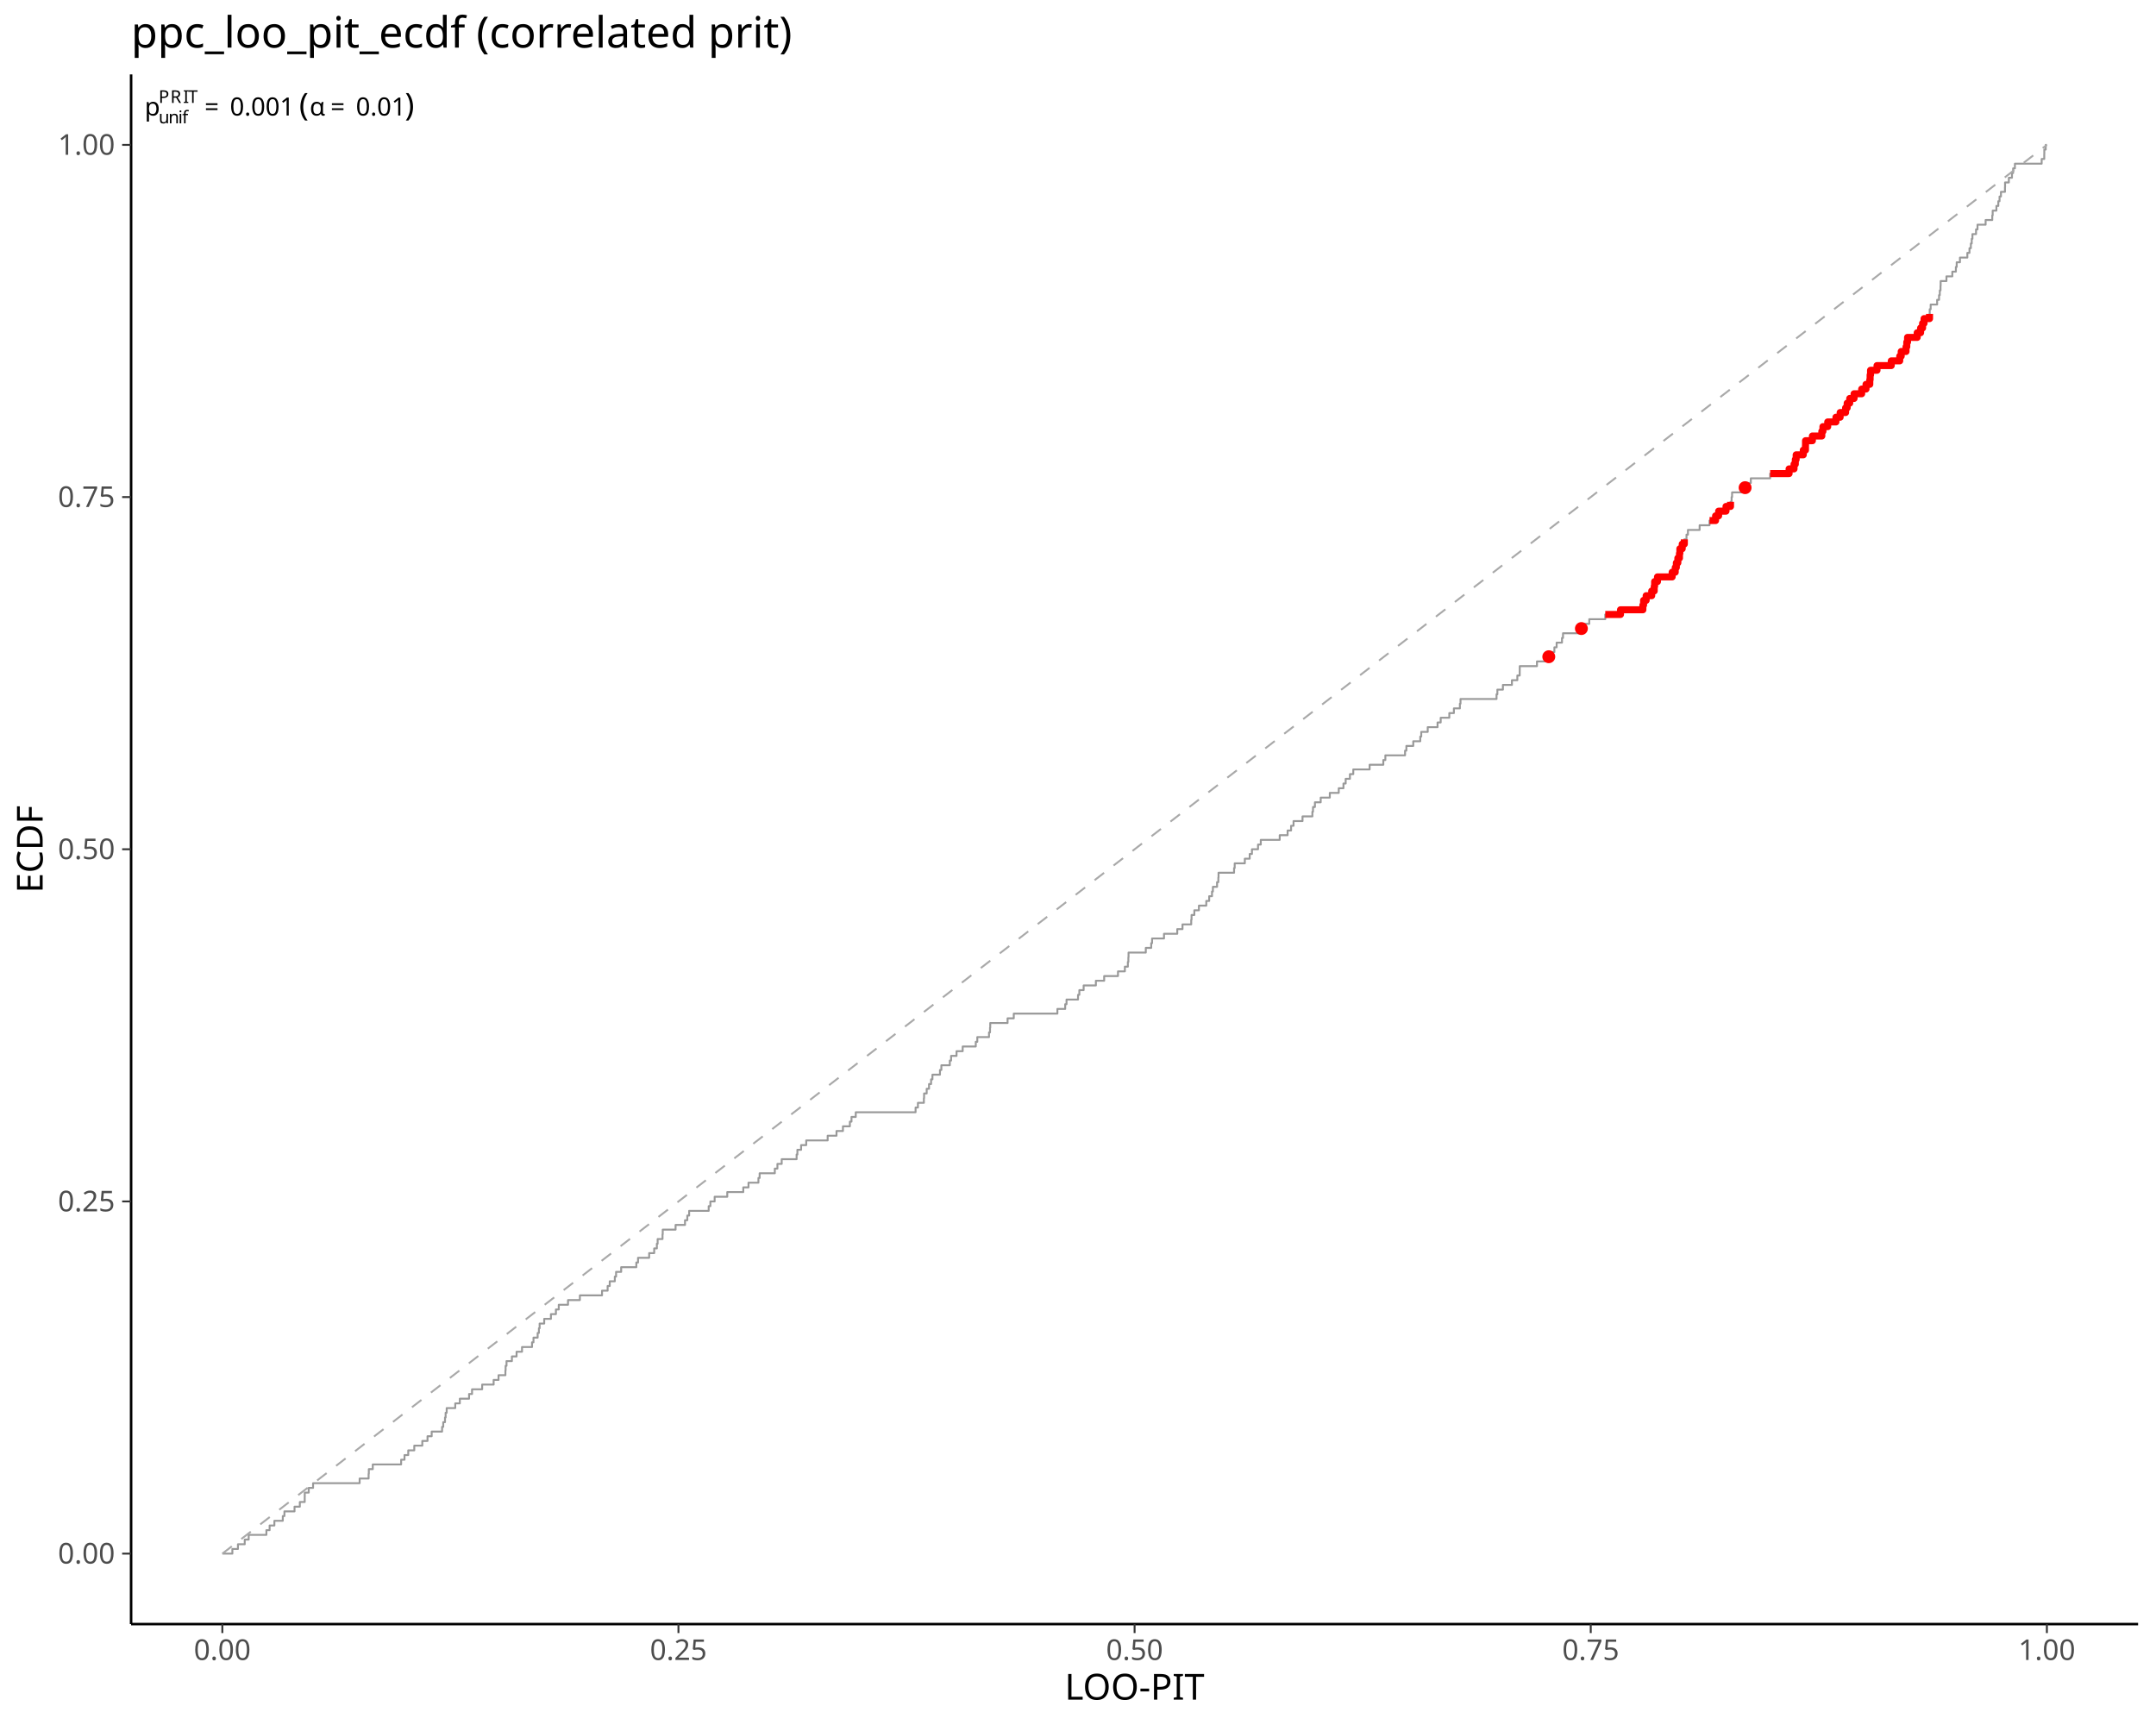
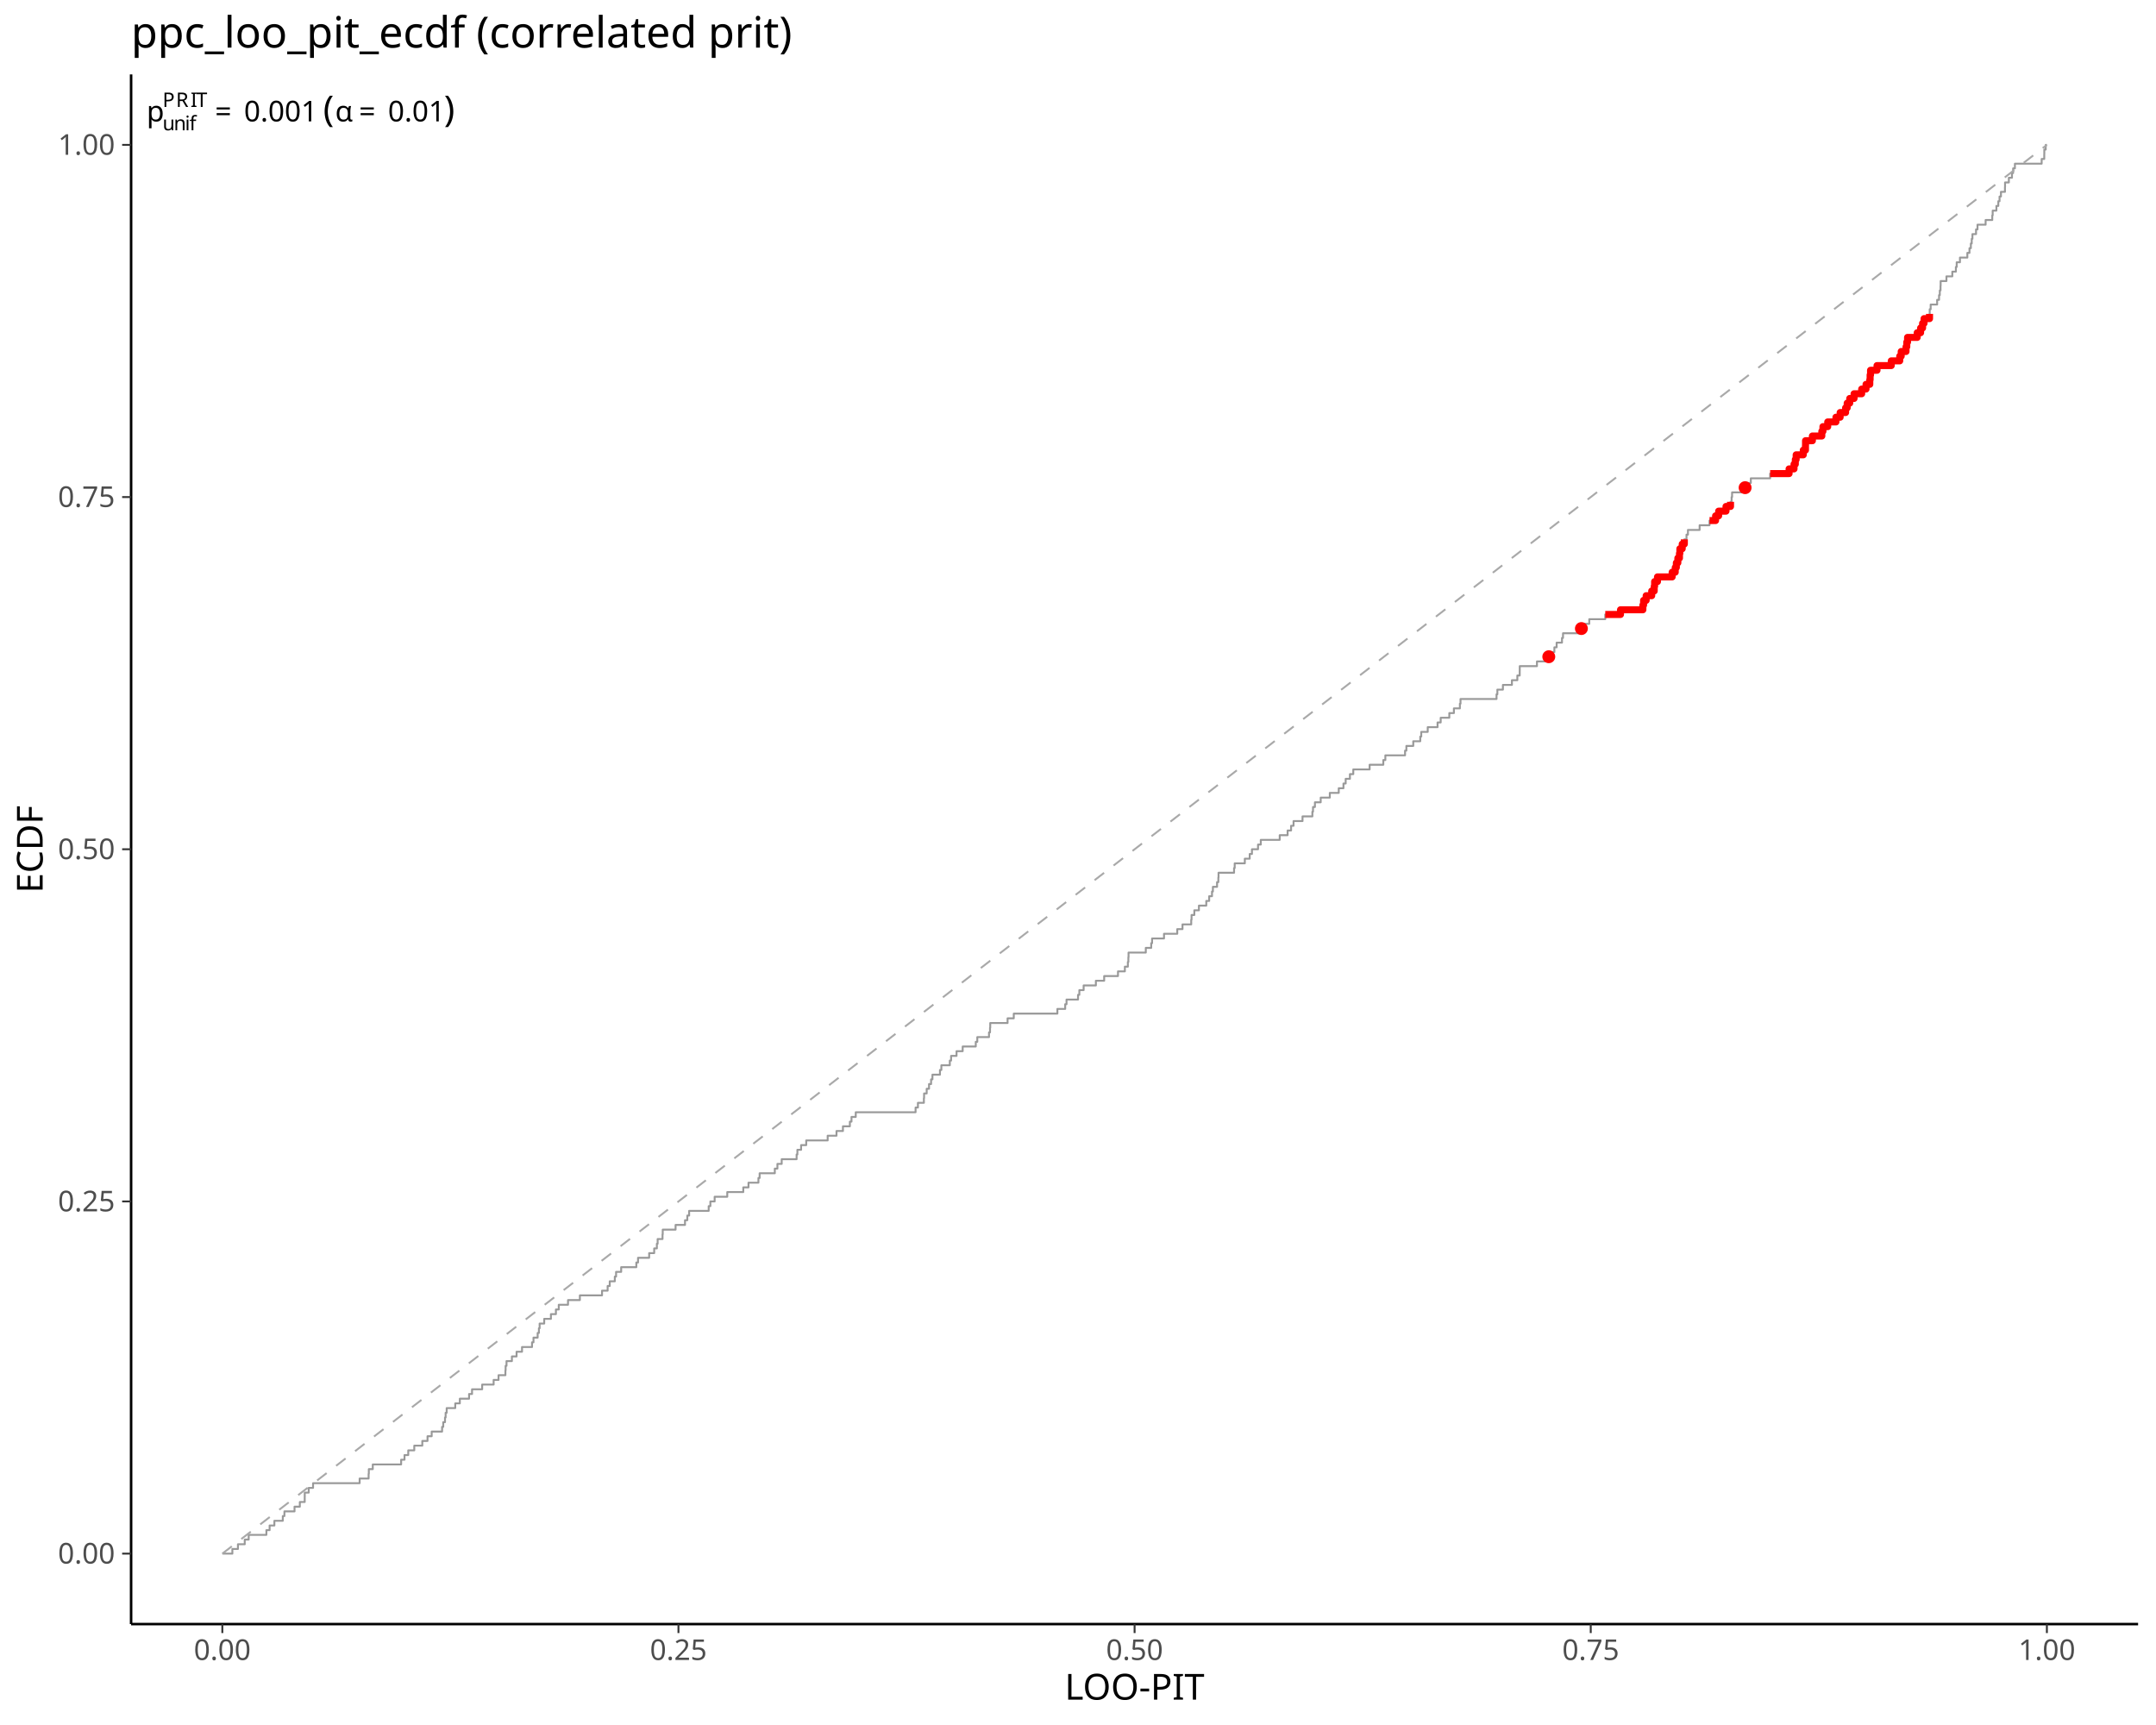
<svg xmlns="http://www.w3.org/2000/svg" class="svglite" data-engine-version="2.0" width="720.00pt" height="576.00pt" viewBox="0 0 720.00 576.00">
  <defs>
    <style type="text/css">
    .svglite line, .svglite polyline, .svglite polygon, .svglite path, .svglite rect, .svglite circle {
      fill: none;
      stroke: #000000;
      stroke-linecap: round;
      stroke-linejoin: round;
      stroke-miterlimit: 10.00;
    }
  </style>
  </defs>
  <rect width="100%" height="100%" style="stroke: none; fill: #FFFFFF;" />
  <defs>
    <clipPath id="cpMC4wMHw3MjAuMDB8MC4wMHw1NzYuMDA=">
      <rect x="0.00" y="0.00" width="720.00" height="576.00" />
    </clipPath>
  </defs>
  <g clip-path="url(#cpMC4wMHw3MjAuMDB8MC4wMHw1NzYuMDA=)">
</g>
  <defs>
    <clipPath id="cpNDMuNzh8NzE0LjAyfDI0Ljg1fDU0Mi4zMA==">
      <rect x="43.78" y="24.85" width="670.24" height="517.45" />
    </clipPath>
  </defs>
  <g clip-path="url(#cpNDMuNzh8NzE0LjAyfDI0Ljg1fDU0Mi4zMA==)">
    <polyline points="74.25,518.78 76.28,518.78 76.28,518.78 77.60,518.78 77.60,517.22 78.32,517.22 78.32,517.22 79.46,517.22 79.46,515.65 80.36,515.65 80.36,515.65 81.73,515.65 81.73,514.08 82.40,514.08 82.40,514.08 83.05,514.08 83.05,512.51 84.44,512.51 84.44,512.51 86.47,512.51 86.47,512.51 88.51,512.51 88.51,512.51 88.96,512.51 88.96,510.94 90.04,510.94 90.04,509.38 90.55,509.38 90.55,509.38 91.63,509.38 91.63,507.81 92.59,507.81 92.59,507.81 94.44,507.81 94.44,506.24 94.63,506.24 94.63,506.24 94.98,506.24 94.98,504.67 96.66,504.67 96.66,504.67 98.36,504.67 98.36,503.10 98.70,503.10 98.70,503.10 100.13,503.10 100.13,501.54 100.74,501.54 100.74,501.54 101.76,501.54 101.76,499.97 101.77,499.97 101.77,498.40 102.78,498.40 102.78,498.40 103.10,498.40 103.10,496.83 104.55,496.83 104.55,495.26 104.81,495.26 104.81,495.26 106.85,495.26 106.85,495.26 108.89,495.26 108.89,495.26 110.93,495.26 110.93,495.26 112.97,495.26 112.97,495.26 115.00,495.26 115.00,495.26 117.04,495.26 117.04,495.26 119.08,495.26 119.08,495.26 120.10,495.26 120.10,493.70 121.12,493.70 121.12,493.70 123.10,493.70 123.10,492.13 123.15,492.13 123.15,492.13 123.17,492.13 123.17,490.56 124.49,490.56 124.49,488.99 125.19,488.99 125.19,488.99 127.23,488.99 127.23,488.99 129.27,488.99 129.27,488.99 131.31,488.99 131.31,488.99 133.34,488.99 133.34,488.99 133.96,488.99 133.96,487.42 135.09,487.42 135.09,485.86 135.38,485.86 135.38,485.86 136.34,485.86 136.34,484.29 137.42,484.29 137.42,484.29 138.35,484.29 138.35,482.72 139.46,482.72 139.46,482.72 141.03,482.72 141.03,481.15 141.50,481.15 141.50,481.15 142.77,481.15 142.77,479.58 143.53,479.58 143.53,479.58 144.16,479.58 144.16,478.02 145.57,478.02 145.57,478.02 147.61,478.02 147.61,478.02 147.64,478.02 147.64,476.45 148.02,476.45 148.02,474.88 148.61,474.88 148.61,473.31 148.82,473.31 148.82,471.74 149.17,471.74 149.17,470.18 149.65,470.18 149.65,470.18 151.68,470.18 151.68,470.18 152.03,470.18 152.03,468.61 153.56,468.61 153.56,467.04 153.72,467.04 153.72,467.04 155.76,467.04 155.76,467.04 156.65,467.04 156.65,465.47 157.64,465.47 157.64,463.90 157.80,463.90 157.80,463.90 159.84,463.90 159.84,463.90 161.02,463.90 161.02,462.33 161.87,462.33 161.87,462.33 163.91,462.33 163.91,462.33 164.85,462.33 164.85,460.77 165.95,460.77 165.95,460.77 166.49,460.77 166.49,459.20 167.99,459.20 167.99,459.20 168.78,459.20 168.78,457.63 168.85,457.63 168.85,456.06 169.15,456.06 169.15,454.49 170.02,454.49 170.02,454.49 170.95,454.49 170.95,452.93 172.06,452.93 172.06,452.93 172.51,452.93 172.51,451.36 174.10,451.36 174.10,451.36 174.33,451.36 174.33,449.79 176.14,449.79 176.14,449.79 177.67,449.79 177.67,448.22 178.16,448.22 178.16,446.65 178.18,446.65 178.18,446.65 179.55,446.65 179.55,445.09 179.97,445.09 179.97,443.52 180.21,443.52 180.21,441.95 180.21,441.95 180.21,441.95 181.74,441.95 181.74,440.38 182.25,440.38 182.25,440.38 183.98,440.38 183.98,438.81 184.29,438.81 184.29,438.81 185.65,438.81 185.65,437.25 186.33,437.25 186.33,437.25 186.60,437.25 186.60,435.68 188.37,435.68 188.37,435.68 189.69,435.68 189.69,434.11 190.40,434.11 190.40,434.11 192.44,434.11 192.44,434.11 193.65,434.11 193.65,432.54 194.48,432.54 194.48,432.54 196.52,432.54 196.52,432.54 198.55,432.54 198.55,432.54 200.59,432.54 200.59,432.54 201.05,432.54 201.05,430.97 202.63,430.97 202.63,430.97 202.92,430.97 202.92,429.41 203.62,429.41 203.62,427.84 204.67,427.84 204.67,427.84 205.32,427.84 205.32,426.27 205.74,426.27 205.74,424.70 206.71,424.70 206.71,424.70 207.44,424.70 207.44,423.13 208.74,423.13 208.74,423.13 210.78,423.13 210.78,423.13 212.50,423.13 212.50,421.57 212.82,421.57 212.82,421.57 213.07,421.57 213.07,420.00 214.86,420.00 214.86,420.00 216.79,420.00 216.79,418.43 216.89,418.43 216.89,418.43 218.47,418.43 218.47,416.86 218.93,416.86 218.93,416.86 219.36,416.86 219.36,415.29 219.62,415.29 219.62,413.73 220.97,413.73 220.97,413.73 221.25,413.73 221.25,412.16 221.32,412.16 221.32,410.59 223.01,410.59 223.01,410.59 225.05,410.59 225.05,410.59 225.61,410.59 225.61,409.02 227.08,409.02 227.08,409.02 228.76,409.02 228.76,407.45 229.12,407.45 229.12,407.45 229.53,407.45 229.53,405.89 230.14,405.89 230.14,404.32 231.16,404.32 231.16,404.32 233.20,404.32 233.20,404.32 235.24,404.32 235.24,404.32 236.67,404.32 236.67,402.75 237.23,402.75 237.23,401.18 237.27,401.18 237.27,401.18 238.66,401.18 238.66,399.61 239.31,399.61 239.31,399.61 241.35,399.61 241.35,399.61 242.87,399.61 242.87,398.05 243.39,398.05 243.39,398.05 245.42,398.05 245.42,398.05 247.46,398.05 247.46,398.05 248.22,398.05 248.22,396.48 249.50,396.48 249.50,396.48 249.96,396.48 249.96,394.91 251.54,394.91 251.54,394.91 253.28,394.91 253.28,393.34 253.58,393.34 253.58,393.34 253.68,393.34 253.68,391.77 255.61,391.77 255.61,391.77 257.65,391.77 257.65,391.77 258.75,391.77 258.75,390.21 259.62,390.21 259.62,388.64 259.69,388.64 259.69,388.64 261.05,388.64 261.05,387.07 261.73,387.07 261.73,387.07 263.76,387.07 263.76,387.07 265.80,387.07 265.80,387.07 266.03,387.07 266.03,385.50 266.29,385.50 266.29,383.93 267.53,383.93 267.53,382.37 267.84,382.37 267.84,382.37 269.24,382.37 269.24,380.80 269.88,380.80 269.88,380.80 271.92,380.80 271.92,380.80 273.95,380.80 273.95,380.80 275.99,380.80 275.99,380.80 276.40,380.80 276.40,379.23 278.03,379.23 278.03,379.23 279.35,379.23 279.35,377.66 280.07,377.66 280.07,377.66 281.50,377.66 281.50,376.09 282.11,376.09 282.11,376.09 283.82,376.09 283.82,374.53 284.14,374.53 284.14,374.53 284.36,374.53 284.36,372.96 285.78,372.96 285.78,371.39 286.18,371.39 286.18,371.39 288.22,371.39 288.22,371.39 290.26,371.39 290.26,371.39 292.29,371.39 292.29,371.39 294.33,371.39 294.33,371.39 296.37,371.39 296.37,371.39 298.41,371.39 298.41,371.39 300.45,371.39 300.45,371.39 302.48,371.39 302.48,371.39 304.52,371.39 304.52,371.39 305.76,371.39 305.76,369.82 306.54,369.82 306.54,368.25 306.56,368.25 306.56,368.25 308.53,368.25 308.53,366.69 308.60,366.69 308.60,366.69 308.60,366.69 308.60,365.12 309.47,365.12 309.47,363.55 310.25,363.55 310.25,361.98 310.63,361.98 310.63,361.98 310.94,361.98 310.94,360.41 311.39,360.41 311.39,358.85 312.67,358.85 312.67,358.85 313.90,358.85 313.90,357.28 314.37,357.28 314.37,355.71 314.71,355.71 314.71,355.71 316.75,355.71 316.75,355.71 317.19,355.71 317.19,354.14 317.62,354.14 317.62,352.57 318.79,352.57 318.79,352.57 319.44,352.57 319.44,351.00 320.82,351.00 320.82,351.00 321.49,351.00 321.49,349.44 322.86,349.44 322.86,349.44 324.90,349.44 324.90,349.44 325.86,349.44 325.86,347.87 326.37,347.87 326.37,346.30 326.94,346.30 326.94,346.30 328.98,346.30 328.98,346.30 330.28,346.30 330.28,344.73 330.62,344.73 330.62,343.16 330.69,343.16 330.69,341.60 331.01,341.60 331.01,341.60 333.05,341.60 333.05,341.60 335.09,341.60 335.09,341.60 336.48,341.60 336.48,340.03 337.13,340.03 337.13,340.03 338.55,340.03 338.55,338.46 339.16,338.46 339.16,338.46 341.20,338.46 341.20,338.46 343.24,338.46 343.24,338.46 345.28,338.46 345.28,338.46 347.32,338.46 347.32,338.46 349.35,338.46 349.35,338.46 351.39,338.46 351.39,338.46 353.12,338.46 353.12,336.89 353.43,336.89 353.43,336.89 355.47,336.89 355.47,336.89 355.72,336.89 355.72,335.32 356.17,335.32 356.17,333.76 357.50,333.76 357.50,333.76 359.54,333.76 359.54,333.76 360.01,333.76 360.01,332.19 360.45,332.19 360.45,330.62 361.58,330.62 361.58,330.62 361.88,330.62 361.88,329.05 363.62,329.05 363.62,329.05 365.66,329.05 365.66,329.05 365.97,329.05 365.97,327.48 367.69,327.48 367.69,327.48 368.74,327.48 368.74,325.92 369.73,325.92 369.73,325.92 371.77,325.92 371.77,325.92 373.35,325.92 373.35,324.35 373.81,324.35 373.81,324.35 375.65,324.35 375.65,322.78 375.85,322.78 375.85,322.78 376.65,322.78 376.65,321.21 376.82,321.21 376.82,319.64 376.88,319.64 376.88,318.08 377.88,318.08 377.88,318.08 379.92,318.08 379.92,318.08 381.96,318.08 381.96,318.08 382.64,318.08 382.64,316.51 384.00,316.51 384.00,316.51 384.45,316.51 384.45,314.94 384.74,314.94 384.74,313.37 386.03,313.37 386.03,313.37 388.07,313.37 388.07,313.37 388.72,313.37 388.72,311.80 390.11,311.80 390.11,311.80 392.15,311.80 392.15,311.80 393.15,311.80 393.15,310.24 394.19,310.24 394.19,310.24 394.90,310.24 394.90,308.67 396.22,308.67 396.22,308.67 397.81,308.67 397.81,307.10 397.92,307.10 397.92,305.53 398.26,305.53 398.26,305.53 398.85,305.53 398.85,303.96 400.30,303.96 400.30,303.96 400.38,303.96 400.38,302.40 402.34,302.40 402.34,302.40 402.84,302.40 402.84,300.83 403.81,300.83 403.81,299.26 404.37,299.26 404.37,299.26 404.75,299.26 404.75,297.69 405.05,297.69 405.05,296.12 406.41,296.12 406.41,296.12 406.44,296.12 406.44,294.56 406.87,294.56 406.87,292.99 406.93,292.99 406.93,291.42 408.45,291.42 408.45,291.42 410.49,291.42 410.49,291.42 412.12,291.42 412.12,289.85 412.33,289.85 412.33,288.28 412.53,288.28 412.53,288.28 414.56,288.28 414.56,288.28 415.71,288.28 415.71,286.72 416.60,286.72 416.60,286.72 417.34,286.72 417.34,285.15 418.09,285.15 418.09,283.58 418.64,283.58 418.64,283.58 420.12,283.58 420.12,282.01 420.68,282.01 420.68,282.01 421.04,282.01 421.04,280.44 422.72,280.44 422.72,280.44 424.75,280.44 424.75,280.44 426.79,280.44 426.79,280.44 427.36,280.44 427.36,278.88 428.83,278.88 428.83,278.88 430.00,278.88 430.00,277.31 430.87,277.31 430.87,277.31 431.16,277.31 431.16,275.74 431.98,275.74 431.98,274.17 432.90,274.17 432.90,274.17 434.94,274.17 434.94,274.17 434.98,274.17 434.98,272.60 436.98,272.60 436.98,272.60 438.27,272.60 438.27,271.04 438.48,271.04 438.48,269.47 439.02,269.47 439.02,269.47 439.12,269.47 439.12,267.90 441.05,267.90 441.05,266.33 441.06,266.33 441.06,266.33 443.09,266.33 443.09,266.33 444.09,266.33 444.09,264.76 445.13,264.76 445.13,264.76 447.08,264.76 447.08,263.20 447.17,263.20 447.17,263.20 448.65,263.20 448.65,261.63 449.21,261.63 449.21,261.63 449.39,261.63 449.39,260.06 450.81,260.06 450.81,258.49 451.24,258.49 451.24,258.49 451.93,258.49 451.93,256.92 453.28,256.92 453.28,256.92 455.32,256.92 455.32,256.92 457.36,256.92 457.36,256.92 457.39,256.92 457.39,255.36 459.40,255.36 459.40,255.36 461.43,255.36 461.43,255.36 461.96,255.36 461.96,253.79 462.64,253.79 462.64,252.22 463.47,252.22 463.47,252.22 465.51,252.22 465.51,252.22 467.55,252.22 467.55,252.22 469.22,252.22 469.22,250.65 469.59,250.65 469.59,250.65 469.66,250.65 469.66,249.08 471.62,249.08 471.62,249.08 471.96,249.08 471.96,247.51 473.66,247.51 473.66,247.51 474.30,247.51 474.30,245.95 474.63,245.95 474.63,244.38 475.70,244.38 475.70,244.38 476.79,244.38 476.79,242.81 477.74,242.81 477.74,242.81 479.77,242.81 479.77,242.81 480.07,242.81 480.07,241.24 481.12,241.24 481.12,239.67 481.81,239.67 481.81,239.67 483.85,239.67 483.85,239.67 484.00,239.67 484.00,238.11 485.53,238.11 485.53,236.54 485.89,236.54 485.89,236.54 487.53,236.54 487.53,234.97 487.74,234.97 487.74,233.40 487.93,233.40 487.93,233.40 489.96,233.40 489.96,233.40 492.00,233.40 492.00,233.40 494.04,233.40 494.04,233.40 496.08,233.40 496.08,233.40 498.11,233.40 498.11,233.40 499.77,233.40 499.77,231.83 500.05,231.83 500.05,230.27 500.15,230.27 500.15,230.27 501.90,230.27 501.90,228.70 502.19,228.70 502.19,228.70 504.23,228.70 504.23,228.70 504.91,228.70 504.91,227.13 506.27,227.13 506.27,227.13 506.72,227.13 506.72,225.56 507.51,225.56 507.51,223.99 507.52,223.99 507.52,222.43 508.30,222.43 508.30,222.43 510.34,222.43 510.34,222.43 512.38,222.43 512.38,222.43 513.27,222.43 513.27,220.86 514.42,220.86 514.42,220.86 516.46,220.86 516.46,220.86 517.22,220.86 517.22,219.29 517.72,219.29 517.72,217.72 518.49,217.72 518.49,217.72 519.09,217.72 519.09,216.15 519.84,216.15 519.84,214.59 520.53,214.59 520.53,214.59 521.63,214.59 521.63,213.02 521.97,213.02 521.97,211.45 522.57,211.45 522.57,211.45 524.61,211.45 524.61,211.45 526.64,211.45 526.64,211.45 528.11,211.45 528.11,209.88 528.68,209.88 528.68,209.88 529.07,209.88 529.07,208.31 530.72,208.31 530.72,208.31 530.74,208.31 530.74,206.75 532.76,206.75 532.76,206.75 534.80,206.75 534.80,206.75 536.08,206.75 536.08,205.18 536.83,205.18 536.83,205.18 538.87,205.18 538.87,205.18 540.91,205.18 540.91,205.18 541.17,205.18 541.17,203.61 542.95,203.61 542.95,203.61 544.98,203.61 544.98,203.61 547.02,203.61 547.02,203.61 548.64,203.61 548.64,202.04 548.88,202.04 548.88,200.47 549.06,200.47 549.06,200.47 549.74,200.47 549.74,198.91 551.10,198.91 551.10,198.91 551.59,198.91 551.59,197.34 552.43,197.34 552.43,195.77 552.56,195.77 552.56,194.20 553.14,194.20 553.14,194.20 553.52,194.20 553.52,192.63 555.17,192.63 555.17,192.63 557.21,192.63 557.21,192.63 558.42,192.63 558.42,191.07 559.25,191.07 559.25,191.07 559.45,191.07 559.45,189.50 559.82,189.50 559.82,187.93 560.32,187.93 560.32,186.36 560.86,186.36 560.86,184.79 560.99,184.79 560.99,183.23 561.29,183.23 561.29,183.23 561.78,183.23 561.78,181.66 562.49,181.66 562.49,180.09 563.21,180.09 563.21,178.52 563.33,178.52 563.33,178.52 563.69,178.52 563.69,176.95 565.36,176.95 565.36,176.95 567.40,176.95 567.40,176.95 567.59,176.95 567.59,175.39 569.44,175.39 569.44,175.39 570.90,175.39 570.90,173.82 571.48,173.82 571.48,173.82 572.92,173.82 572.92,172.25 573.51,172.25 573.51,172.25 573.94,172.25 573.94,170.68 575.55,170.68 575.55,170.68 576.40,170.68 576.40,169.11 577.59,169.11 577.59,169.11 577.91,169.11 577.91,167.55 578.27,167.55 578.27,165.98 578.43,165.98 578.43,164.41 579.63,164.41 579.63,164.41 581.67,164.41 581.67,164.41 582.78,164.41 582.78,162.84 583.36,162.84 583.36,161.27 583.70,161.27 583.70,161.27 584.69,161.27 584.69,159.71 585.74,159.71 585.74,159.71 587.78,159.71 587.78,159.71 589.82,159.71 589.82,159.71 591.14,159.71 591.14,158.14 591.85,158.14 591.85,158.14 593.89,158.14 593.89,158.14 595.93,158.14 595.93,158.14 597.47,158.14 597.47,156.57 597.97,156.57 597.97,156.57 599.12,156.57 599.12,155.00 599.55,155.00 599.55,153.43 599.83,153.43 599.83,151.87 600.01,151.87 600.01,151.87 602.04,151.87 602.04,151.87 602.21,151.87 602.21,150.30 602.94,150.30 602.94,148.73 602.96,148.73 602.96,147.16 604.08,147.16 604.08,147.16 605.25,147.16 605.25,145.59 606.12,145.59 606.12,145.59 608.16,145.59 608.16,145.59 608.40,145.59 608.40,144.02 608.77,144.02 608.77,142.46 610.20,142.46 610.20,142.46 610.37,142.46 610.37,140.89 612.23,140.89 612.23,140.89 613.11,140.89 613.11,139.32 614.27,139.32 614.27,139.32 614.52,139.32 614.52,137.75 616.31,137.75 616.31,137.75 616.34,137.75 616.34,136.18 616.87,136.18 616.87,134.62 617.72,134.62 617.72,133.05 618.35,133.05 618.35,133.05 619.17,133.05 619.17,131.48 620.38,131.48 620.38,131.48 621.71,131.48 621.71,129.91 622.42,129.91 622.42,129.91 623.16,129.91 623.16,128.34 624.42,128.34 624.42,126.78 624.46,126.78 624.46,126.78 624.53,126.78 624.53,125.21 624.67,125.21 624.67,123.64 626.50,123.64 626.50,123.64 626.83,123.64 626.83,122.07 628.54,122.07 628.54,122.07 630.57,122.07 630.57,122.07 631.59,122.07 631.59,120.50 632.61,120.50 632.61,120.50 634.42,120.50 634.42,118.94 634.65,118.94 634.65,118.94 634.91,118.94 634.91,117.37 636.52,117.37 636.52,115.80 636.69,115.80 636.69,115.80 636.77,115.80 636.77,114.23 637.03,114.23 637.03,112.66 638.72,112.66 638.72,112.66 640.25,112.66 640.25,111.10 640.76,111.10 640.76,111.10 641.39,111.10 641.39,109.53 642.05,109.53 642.05,107.96 642.54,107.96 642.54,106.39 642.80,106.39 642.80,106.39 644.37,106.39 644.37,104.82 644.43,104.82 644.43,103.26 644.75,103.26 644.75,101.69 644.84,101.69 644.84,101.69 646.88,101.69 646.88,101.69 646.91,101.69 646.91,100.12 647.55,100.12 647.55,98.55 647.80,98.55 647.80,96.98 648.04,96.98 648.04,95.42 648.08,95.42 648.08,93.85 648.91,93.85 648.91,93.85 650.02,93.85 650.02,92.28 650.95,92.28 650.95,92.28 651.98,92.28 651.98,90.71 652.99,90.71 652.99,90.71 653.17,90.71 653.17,89.14 653.44,89.14 653.44,87.58 654.53,87.58 654.53,86.01 655.03,86.01 655.03,86.01 657.00,86.01 657.00,84.44 657.07,84.44 657.07,84.44 657.71,84.44 657.71,82.87 658.17,82.87 658.17,81.30 658.46,81.30 658.46,79.74 658.70,79.74 658.70,78.17 659.10,78.17 659.10,78.17 659.90,78.17 659.90,76.60 660.39,76.60 660.39,75.03 661.14,75.03 661.14,75.03 663.10,75.03 663.10,73.46 663.18,73.46 663.18,73.46 665.22,73.46 665.22,73.46 665.32,73.46 665.32,71.90 665.46,71.90 665.46,70.33 666.70,70.33 666.70,68.76 667.25,68.76 667.25,68.76 667.34,68.76 667.34,67.19 667.75,67.19 667.75,65.62 668.22,65.62 668.22,64.06 669.29,64.06 669.29,64.06 669.56,64.06 669.56,62.49 669.59,62.49 669.59,60.92 670.86,60.92 670.86,59.35 671.33,59.35 671.33,59.35 671.90,59.35 671.90,57.78 672.29,57.78 672.29,56.22 672.88,56.22 672.88,54.65 673.37,54.65 673.37,54.65 675.41,54.65 675.41,54.65 677.44,54.65 677.44,54.65 679.48,54.65 679.48,54.65 681.52,54.65 681.52,54.65 681.82,54.65 681.82,53.08 682.68,53.08 682.68,51.51 682.70,51.51 682.70,49.94 683.17,49.94 683.17,48.38 683.56,48.38 683.56,48.38 " style="stroke-width: 0.64; stroke: #999999; stroke-linecap: butt;" />
    <line x1="74.25" y1="518.78" x2="683.56" y2="48.38" style="stroke-width: 0.64; stroke: #A9A9A9; stroke-dasharray: 4.00,4.00; stroke-linecap: butt;" />
    <polyline points="536.08,205.18 536.83,205.18 536.83,205.18 538.87,205.18 538.87,205.18 540.91,205.18 540.91,205.18 541.17,205.18 541.17,203.61 542.95,203.61 542.95,203.61 544.98,203.61 544.98,203.61 547.02,203.61 547.02,203.61 548.64,203.61 548.64,202.04 548.88,202.04 548.88,200.47 549.06,200.47 549.06,200.47 549.74,200.47 549.74,198.91 551.10,198.91 551.10,198.91 551.59,198.91 551.59,197.34 552.43,197.34 552.43,195.77 552.56,195.77 552.56,194.20 553.14,194.20 553.14,194.20 553.52,194.20 553.52,192.63 555.17,192.63 555.17,192.63 557.21,192.63 557.21,192.63 558.42,192.63 558.42,191.07 559.25,191.07 559.25,191.07 559.45,191.07 559.45,189.50 559.82,189.50 559.82,187.93 560.32,187.93 560.32,186.36 560.86,186.36 560.86,184.79 560.99,184.79 560.99,183.23 561.29,183.23 561.29,183.23 561.78,183.23 561.78,181.66 562.49,181.66 562.49,180.09 " style="stroke-width: 2.35; stroke: #FF0000; stroke-linecap: butt;" />
    <polyline points="570.90,173.82 571.48,173.82 571.48,173.82 572.92,173.82 572.92,172.25 573.51,172.25 573.51,172.25 573.94,172.25 573.94,170.68 575.55,170.68 575.55,170.68 576.40,170.68 576.40,169.11 577.59,169.11 577.59,169.11 577.91,169.11 577.91,167.55 " style="stroke-width: 2.35; stroke: #FF0000; stroke-linecap: butt;" />
    <polyline points="591.14,158.14 591.85,158.14 591.85,158.14 593.89,158.14 593.89,158.14 595.93,158.14 595.93,158.14 597.47,158.14 597.47,156.57 597.97,156.57 597.97,156.57 599.12,156.57 599.12,155.00 599.55,155.00 599.55,153.43 599.83,153.43 599.83,151.87 600.01,151.87 600.01,151.87 602.04,151.87 602.04,151.87 602.21,151.87 602.21,150.30 602.94,150.30 602.94,148.73 602.96,148.73 602.96,147.16 604.08,147.16 604.08,147.16 605.25,147.16 605.25,145.59 606.12,145.59 606.12,145.59 608.16,145.59 608.16,145.59 608.40,145.59 608.40,144.02 608.77,144.02 608.77,142.46 610.20,142.46 610.20,142.46 610.37,142.46 610.37,140.89 612.23,140.89 612.23,140.89 613.11,140.89 613.11,139.32 614.27,139.32 614.27,139.32 614.52,139.32 614.52,137.75 616.31,137.75 616.31,137.75 616.34,137.75 616.34,136.18 616.87,136.18 616.87,134.62 617.72,134.62 617.72,133.05 618.35,133.05 618.35,133.05 619.17,133.05 619.17,131.48 620.38,131.48 620.38,131.48 621.71,131.48 621.71,129.91 622.42,129.91 622.42,129.91 623.16,129.91 623.16,128.34 624.42,128.34 624.42,126.78 624.46,126.78 624.46,126.78 624.53,126.78 624.53,125.21 624.67,125.21 624.67,123.64 626.50,123.64 626.50,123.64 626.83,123.64 626.83,122.07 628.54,122.07 628.54,122.07 630.57,122.07 630.57,122.07 631.59,122.07 631.59,120.50 632.61,120.50 632.61,120.50 634.42,120.50 634.42,118.94 634.65,118.94 634.65,118.94 634.91,118.94 634.91,117.37 636.52,117.37 636.52,115.80 636.69,115.80 636.69,115.80 636.77,115.80 636.77,114.23 637.03,114.23 637.03,112.66 638.72,112.66 638.72,112.66 640.25,112.66 640.25,111.10 640.76,111.10 640.76,111.10 641.39,111.10 641.39,109.53 642.05,109.53 642.05,107.96 642.54,107.96 642.54,106.39 642.80,106.39 642.80,106.39 644.37,106.39 644.37,104.82 " style="stroke-width: 2.35; stroke: #FF0000; stroke-linecap: butt;" />
    <circle cx="517.22" cy="219.29" r="1.77" style="stroke-width: 0.77; stroke: #FF0000; fill: #FF0000;" />
    <circle cx="528.11" cy="209.88" r="1.77" style="stroke-width: 0.77; stroke: #FF0000; fill: #FF0000;" />
    <circle cx="582.78" cy="162.84" r="1.77" style="stroke-width: 0.77; stroke: #FF0000; fill: #FF0000;" />
-     <text x="48.30" y="38.58" style="font-size: 8.40px; font-family: sans;" textLength="4.67px" lengthAdjust="spacingAndGlyphs">p</text>
-     <text x="52.97" y="41.18" style="font-size: 5.88px; font-family: sans;" textLength="3.27px" lengthAdjust="spacingAndGlyphs">u</text>
-     <text x="56.24" y="41.18" style="font-size: 5.88px; font-family: sans;" textLength="3.27px" lengthAdjust="spacingAndGlyphs">n</text>
-     <text x="59.51" y="41.18" style="font-size: 5.88px; font-family: sans;" textLength="1.31px" lengthAdjust="spacingAndGlyphs">i</text>
-     <text x="60.82" y="41.18" style="font-size: 5.88px; font-family: sans;" textLength="1.63px" lengthAdjust="spacingAndGlyphs">f</text>
-     <text x="52.97" y="34.36" style="font-size: 5.88px; font-family: sans;" textLength="3.92px" lengthAdjust="spacingAndGlyphs">P</text>
-     <text x="56.90" y="34.36" style="font-size: 5.88px; font-family: sans;" textLength="4.25px" lengthAdjust="spacingAndGlyphs">R</text>
-     <text x="61.14" y="34.36" style="font-size: 5.88px; font-family: sans;" textLength="1.63px" lengthAdjust="spacingAndGlyphs">I</text>
-     <text x="62.78" y="34.36" style="font-size: 5.88px; font-family: sans;" textLength="3.59px" lengthAdjust="spacingAndGlyphs">T</text>
-     <text x="68.31" y="38.58" style="font-size: 8.40px; font-family: sans;" textLength="6.52px" lengthAdjust="spacingAndGlyphs">=</text>
-     <text x="76.78" y="38.58" style="font-size: 8.40px; font-family: sans;" textLength="21.02px" lengthAdjust="spacingAndGlyphs">0.001</text>
-     <text x="97.80" y="38.58" style="font-size: 8.40px; font-family: sans;" textLength="2.10px" lengthAdjust="spacingAndGlyphs"> </text>
-     <text x="99.90" y="38.58" style="font-size: 10.50px; font-family: sans;" textLength="3.50px" lengthAdjust="spacingAndGlyphs">(</text>
-     <text x="103.40" y="38.58" style="font-size: 8.40px; font-family: sans;" textLength="5.04px" lengthAdjust="spacingAndGlyphs">α</text>
-     <text x="110.38" y="38.58" style="font-size: 8.40px; font-family: sans;" textLength="6.52px" lengthAdjust="spacingAndGlyphs">=</text>
-     <text x="118.85" y="38.58" style="font-size: 8.40px; font-family: sans;" textLength="16.35px" lengthAdjust="spacingAndGlyphs">0.01</text>
-     <text x="135.20" y="38.58" style="font-size: 10.50px; font-family: sans;" textLength="3.49px" lengthAdjust="spacingAndGlyphs">)</text>
+     <text x="48.95" y="40.54" style="font-size: 9.60px; font-family: sans;" textLength="5.34px" lengthAdjust="spacingAndGlyphs">p</text>
+     <text x="54.29" y="43.51" style="font-size: 6.72px; font-family: sans;" textLength="3.74px" lengthAdjust="spacingAndGlyphs">u</text>
+     <text x="58.02" y="43.51" style="font-size: 6.72px; font-family: sans;" textLength="3.74px" lengthAdjust="spacingAndGlyphs">n</text>
+     <text x="61.76" y="43.51" style="font-size: 6.72px; font-family: sans;" textLength="1.49px" lengthAdjust="spacingAndGlyphs">i</text>
+     <text x="63.25" y="43.51" style="font-size: 6.72px; font-family: sans;" textLength="1.87px" lengthAdjust="spacingAndGlyphs">f</text>
+     <text x="54.29" y="35.72" style="font-size: 6.72px; font-family: sans;" textLength="4.48px" lengthAdjust="spacingAndGlyphs">P</text>
+     <text x="58.77" y="35.72" style="font-size: 6.72px; font-family: sans;" textLength="4.85px" lengthAdjust="spacingAndGlyphs">R</text>
+     <text x="63.62" y="35.72" style="font-size: 6.72px; font-family: sans;" textLength="1.87px" lengthAdjust="spacingAndGlyphs">I</text>
+     <text x="65.49" y="35.72" style="font-size: 6.72px; font-family: sans;" textLength="4.10px" lengthAdjust="spacingAndGlyphs">T</text>
+     <text x="71.82" y="40.54" style="font-size: 9.60px; font-family: sans;" textLength="7.45px" lengthAdjust="spacingAndGlyphs">=</text>
+     <text x="81.49" y="40.54" style="font-size: 9.60px; font-family: sans;" textLength="24.02px" lengthAdjust="spacingAndGlyphs">0.001</text>
+     <text x="105.52" y="40.54" style="font-size: 9.60px; font-family: sans;" textLength="2.40px" lengthAdjust="spacingAndGlyphs"> </text>
+     <text x="107.92" y="40.54" style="font-size: 12.00px; font-family: sans;" textLength="4.00px" lengthAdjust="spacingAndGlyphs">(</text>
+     <text x="111.92" y="40.54" style="font-size: 9.60px; font-family: sans;" textLength="5.76px" lengthAdjust="spacingAndGlyphs">α</text>
+     <text x="119.90" y="40.54" style="font-size: 9.60px; font-family: sans;" textLength="7.45px" lengthAdjust="spacingAndGlyphs">=</text>
+     <text x="129.57" y="40.54" style="font-size: 9.60px; font-family: sans;" textLength="18.69px" lengthAdjust="spacingAndGlyphs">0.01</text>
+     <text x="148.26" y="40.54" style="font-size: 12.00px; font-family: sans;" textLength="3.99px" lengthAdjust="spacingAndGlyphs">)</text>
  </g>
  <g clip-path="url(#cpMC4wMHw3MjAuMDB8MC4wMHw1NzYuMDA=)">
    <polyline points="43.78,542.30 43.78,24.85 " style="stroke-width: 0.85; stroke-linecap: butt;" />
    <text x="38.40" y="522.09" text-anchor="end" style="font-size: 9.60px; fill: #4D4D4D; font-family: sans;" textLength="18.69px" lengthAdjust="spacingAndGlyphs">0.00</text>
    <text x="38.40" y="404.49" text-anchor="end" style="font-size: 9.60px; fill: #4D4D4D; font-family: sans;" textLength="18.69px" lengthAdjust="spacingAndGlyphs">0.25</text>
    <text x="38.40" y="286.88" text-anchor="end" style="font-size: 9.60px; fill: #4D4D4D; font-family: sans;" textLength="18.69px" lengthAdjust="spacingAndGlyphs">0.50</text>
    <text x="38.40" y="169.28" text-anchor="end" style="font-size: 9.60px; fill: #4D4D4D; font-family: sans;" textLength="18.69px" lengthAdjust="spacingAndGlyphs">0.75</text>
    <text x="38.40" y="51.68" text-anchor="end" style="font-size: 9.60px; fill: #4D4D4D; font-family: sans;" textLength="18.69px" lengthAdjust="spacingAndGlyphs">1.00</text>
    <polyline points="40.79,518.78 43.78,518.78 " style="stroke-width: 0.64; stroke: #333333; stroke-linecap: butt;" />
    <polyline points="40.79,401.18 43.78,401.18 " style="stroke-width: 0.64; stroke: #333333; stroke-linecap: butt;" />
    <polyline points="40.79,283.58 43.78,283.58 " style="stroke-width: 0.64; stroke: #333333; stroke-linecap: butt;" />
    <polyline points="40.79,165.98 43.78,165.98 " style="stroke-width: 0.64; stroke: #333333; stroke-linecap: butt;" />
    <polyline points="40.79,48.38 43.78,48.38 " style="stroke-width: 0.64; stroke: #333333; stroke-linecap: butt;" />
    <polyline points="43.78,542.30 714.02,542.30 " style="stroke-width: 0.85; stroke-linecap: butt;" />
    <polyline points="74.25,545.29 74.25,542.30 " style="stroke-width: 0.64; stroke: #333333; stroke-linecap: butt;" />
    <polyline points="226.57,545.29 226.57,542.30 " style="stroke-width: 0.64; stroke: #333333; stroke-linecap: butt;" />
    <polyline points="378.90,545.29 378.90,542.30 " style="stroke-width: 0.64; stroke: #333333; stroke-linecap: butt;" />
    <polyline points="531.23,545.29 531.23,542.30 " style="stroke-width: 0.64; stroke: #333333; stroke-linecap: butt;" />
    <polyline points="683.56,545.29 683.56,542.30 " style="stroke-width: 0.64; stroke: #333333; stroke-linecap: butt;" />
    <text x="74.25" y="554.29" text-anchor="middle" style="font-size: 9.60px; fill: #4D4D4D; font-family: sans;" textLength="18.69px" lengthAdjust="spacingAndGlyphs">0.00</text>
    <text x="226.57" y="554.29" text-anchor="middle" style="font-size: 9.60px; fill: #4D4D4D; font-family: sans;" textLength="18.69px" lengthAdjust="spacingAndGlyphs">0.25</text>
    <text x="378.90" y="554.29" text-anchor="middle" style="font-size: 9.60px; fill: #4D4D4D; font-family: sans;" textLength="18.69px" lengthAdjust="spacingAndGlyphs">0.50</text>
    <text x="531.23" y="554.29" text-anchor="middle" style="font-size: 9.60px; fill: #4D4D4D; font-family: sans;" textLength="18.69px" lengthAdjust="spacingAndGlyphs">0.75</text>
    <text x="683.56" y="554.29" text-anchor="middle" style="font-size: 9.60px; fill: #4D4D4D; font-family: sans;" textLength="18.69px" lengthAdjust="spacingAndGlyphs">1.00</text>
    <text x="378.90" y="567.53" text-anchor="middle" style="font-size: 12.00px; font-family: sans;" textLength="48.02px" lengthAdjust="spacingAndGlyphs">LOO-PIT</text>
    <text transform="translate(14.24,283.58) rotate(-90)" text-anchor="middle" style="font-size: 12.00px; font-family: sans;" textLength="32.67px" lengthAdjust="spacingAndGlyphs">ECDF</text>
    <text x="43.78" y="15.89" style="font-size: 14.40px; font-family: sans;" textLength="210.53px" lengthAdjust="spacingAndGlyphs">ppc_loo_pit_ecdf (correlated prit)</text>
  </g>
</svg>
